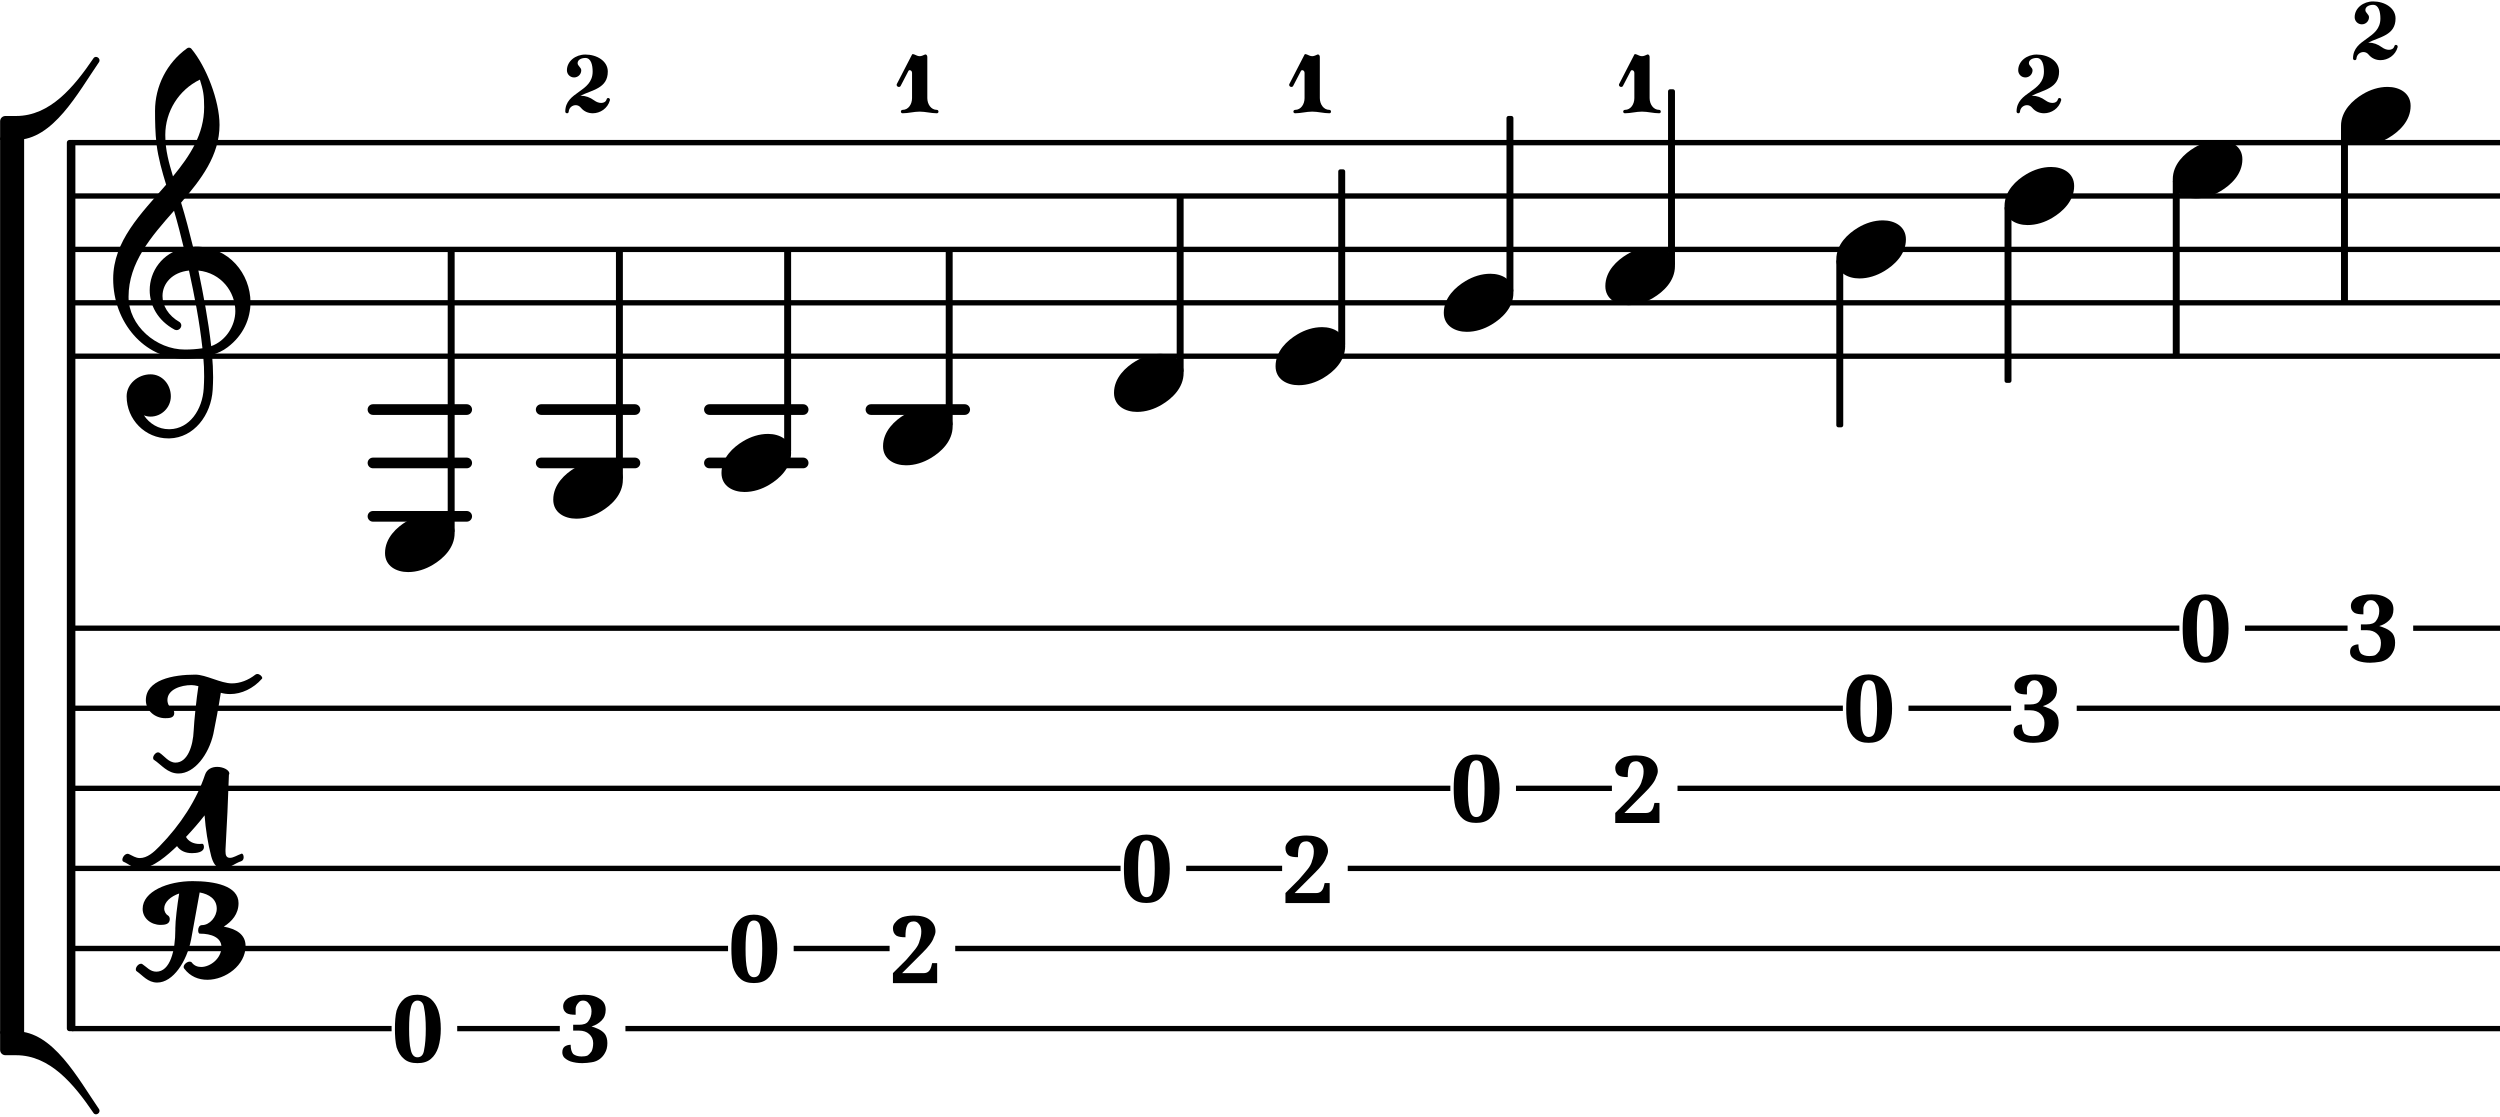
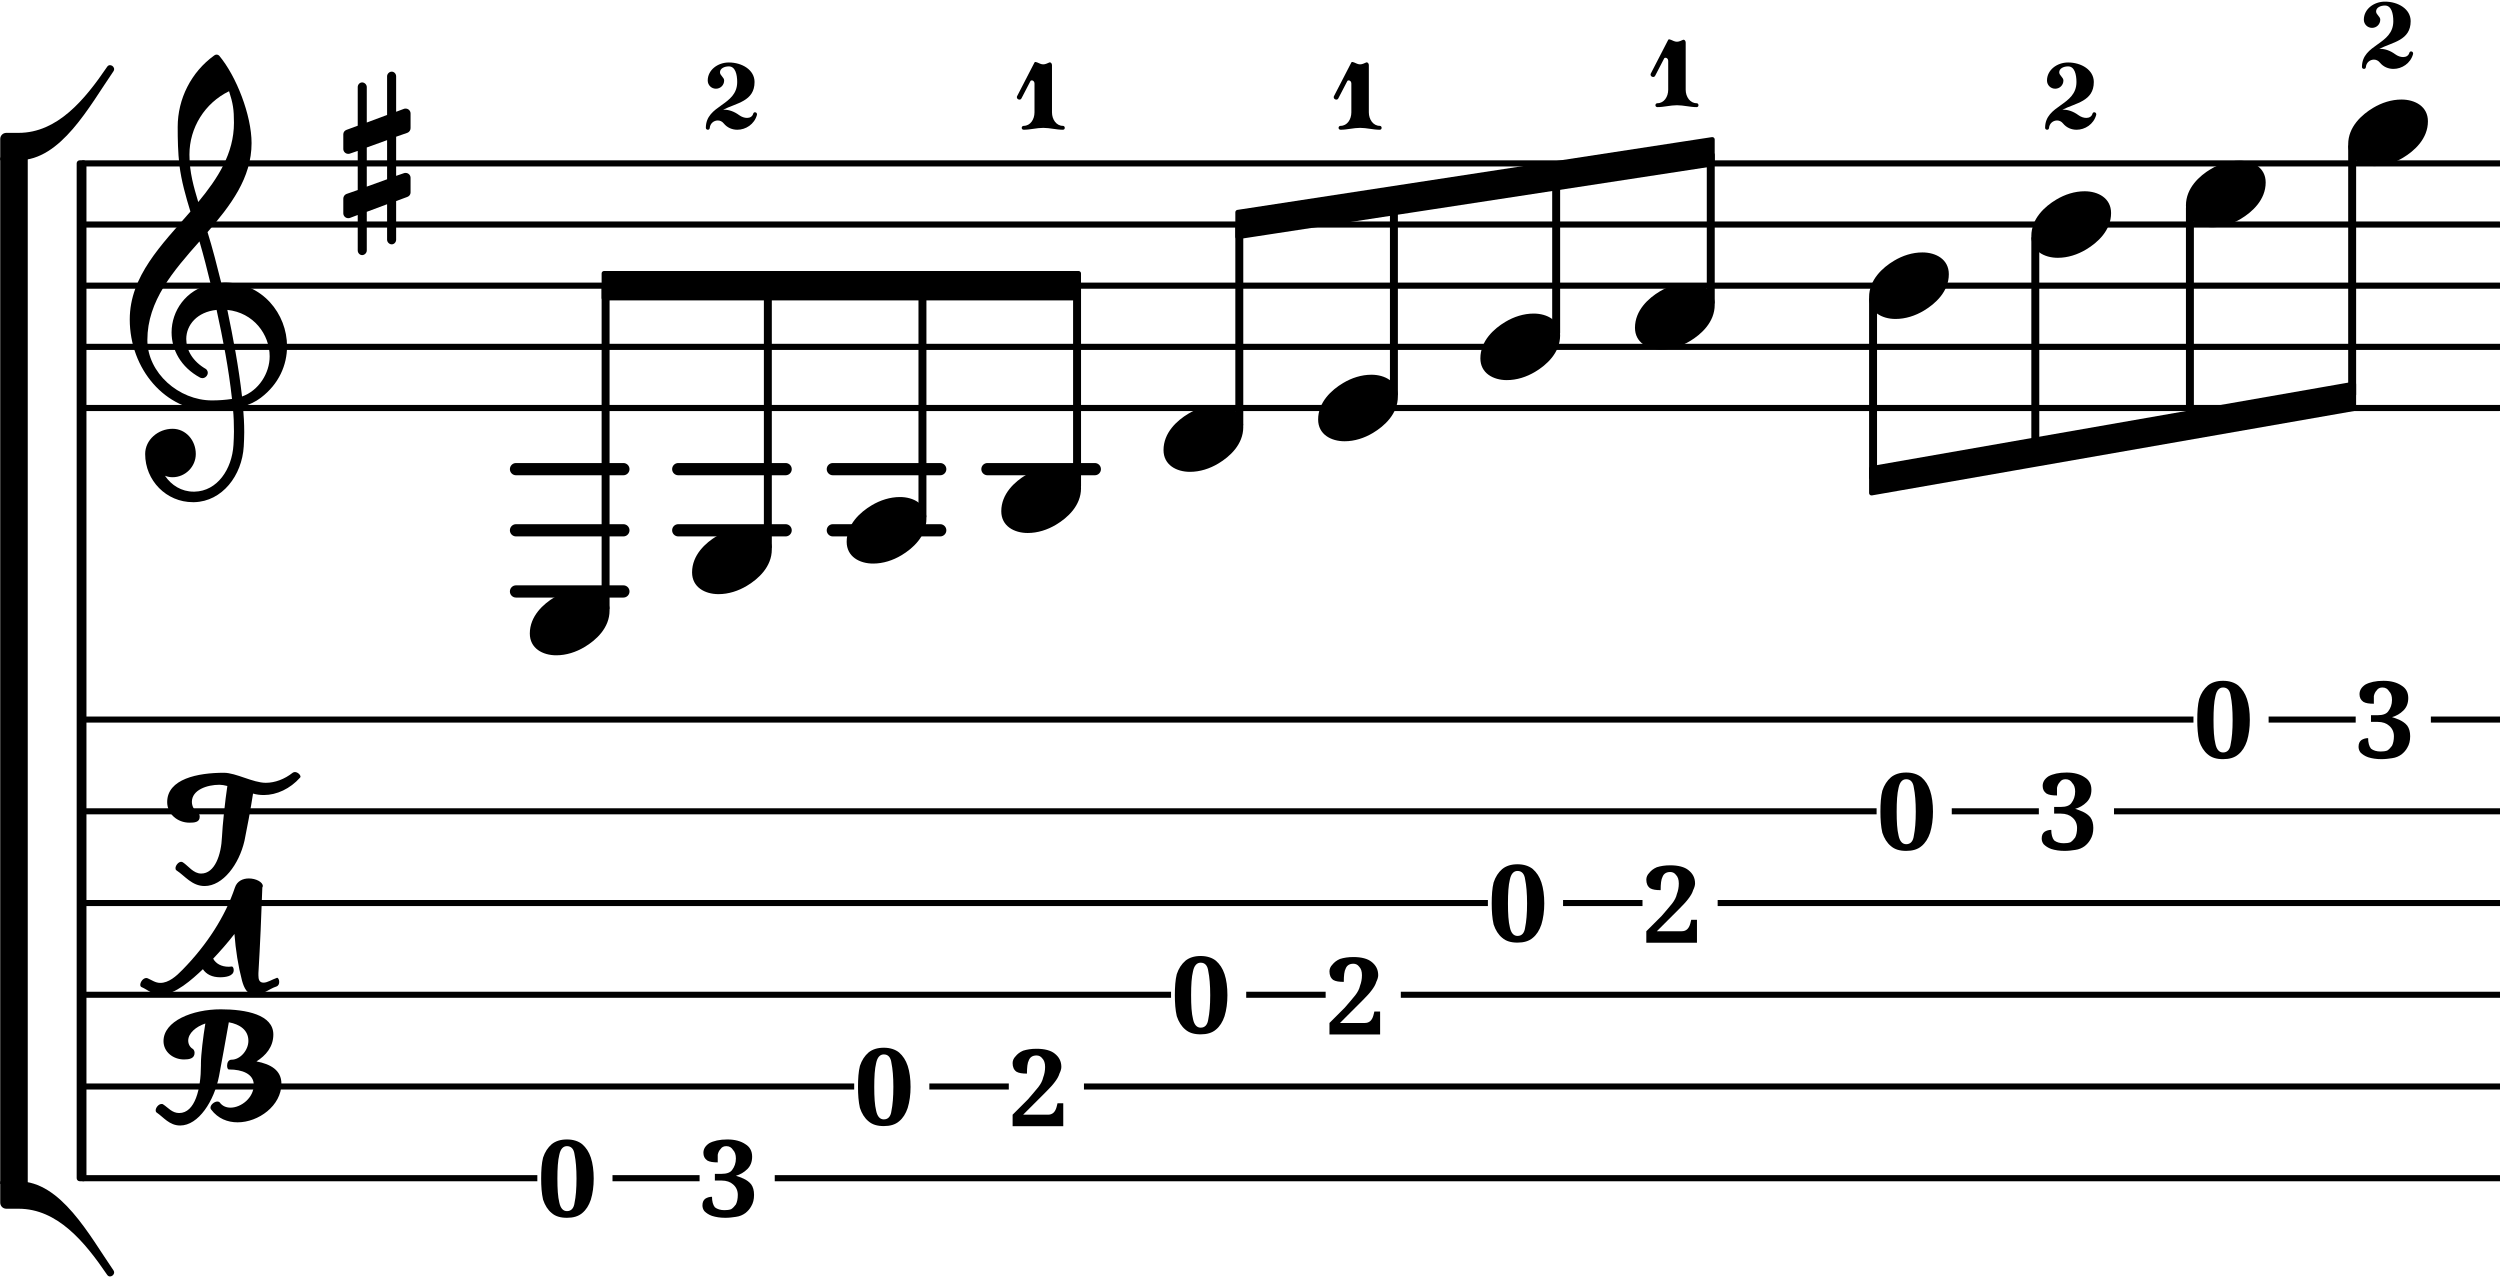
- <svg xmlns="http://www.w3.org/2000/svg" xmlns:xlink="http://www.w3.org/1999/xlink" version="1.2" width="82.28mm" height="36.74mm" viewBox="7.226 -0 46.824 20.91">
+ <svg xmlns="http://www.w3.org/2000/svg" xmlns:xlink="http://www.w3.org/1999/xlink" version="1.2" width="71.83mm" height="36.74mm" viewBox="7.226 -0 40.873 20.91">
  <style type="text/css">

tspan { white-space: pre; }

</style>
  <g transform="translate(8.5358, 6.6717)">
-     <line stroke-linejoin="round" stroke-linecap="round" stroke-width="0.1" stroke="currentColor" x1="0.05" y1="0" x2="45.514" y2="0" />
+     <line stroke-linejoin="round" stroke-linecap="round" stroke-width="0.1" stroke="currentColor" x1="0.05" y1="0" x2="39.563" y2="0" />
  </g>
  <g transform="translate(8.5358, 5.6717)">
-     <line stroke-linejoin="round" stroke-linecap="round" stroke-width="0.1" stroke="currentColor" x1="0.05" y1="0" x2="45.514" y2="0" />
+     <line stroke-linejoin="round" stroke-linecap="round" stroke-width="0.1" stroke="currentColor" x1="0.05" y1="0" x2="39.563" y2="0" />
  </g>
  <g transform="translate(8.5358, 4.6717)">
-     <line stroke-linejoin="round" stroke-linecap="round" stroke-width="0.1" stroke="currentColor" x1="0.05" y1="0" x2="45.514" y2="0" />
+     <line stroke-linejoin="round" stroke-linecap="round" stroke-width="0.1" stroke="currentColor" x1="0.05" y1="0" x2="39.563" y2="0" />
  </g>
  <g transform="translate(8.5358, 3.6717)">
-     <line stroke-linejoin="round" stroke-linecap="round" stroke-width="0.1" stroke="currentColor" x1="0.05" y1="0" x2="45.514" y2="0" />
+     <line stroke-linejoin="round" stroke-linecap="round" stroke-width="0.1" stroke="currentColor" x1="0.05" y1="0" x2="39.563" y2="0" />
  </g>
  <g transform="translate(8.5358, 2.6717)">
-     <line stroke-linejoin="round" stroke-linecap="round" stroke-width="0.1" stroke="currentColor" x1="0.05" y1="0" x2="45.514" y2="0" />
+     <line stroke-linejoin="round" stroke-linecap="round" stroke-width="0.1" stroke="currentColor" x1="0.05" y1="0" x2="39.563" y2="0" />
+   </g>
+   <g transform="translate(8.5358, 19.2667)">
+     <line stroke-linejoin="round" stroke-linecap="round" stroke-width="0.1" stroke="currentColor" x1="0.05" y1="0" x2="39.563" y2="0" />
+   </g>
+   <g transform="translate(8.5358, 17.7667)">
+     <line stroke-linejoin="round" stroke-linecap="round" stroke-width="0.1" stroke="currentColor" x1="0.05" y1="0" x2="39.563" y2="0" />
+   </g>
+   <g transform="translate(8.5358, 16.2667)">
+     <line stroke-linejoin="round" stroke-linecap="round" stroke-width="0.1" stroke="currentColor" x1="0.05" y1="0" x2="39.563" y2="0" />
+   </g>
+   <g transform="translate(8.5358, 14.7667)">
+     <line stroke-linejoin="round" stroke-linecap="round" stroke-width="0.1" stroke="currentColor" x1="0.05" y1="0" x2="39.563" y2="0" />
+   </g>
+   <g transform="translate(8.5358, 13.2667)">
+     <line stroke-linejoin="round" stroke-linecap="round" stroke-width="0.1" stroke="currentColor" x1="0.05" y1="0" x2="39.563" y2="0" />
+   </g>
+   <g transform="translate(8.5358, 11.7667)">
+     <line stroke-linejoin="round" stroke-linecap="round" stroke-width="0.1" stroke="currentColor" x1="0.05" y1="0" x2="39.563" y2="0" />
  </g>
  <g transform="translate(0, 7.6717)">
-     <rect x="23.438" y="-0.1" width="1.956" height="0.2" ry="0.1" fill="currentColor" />
+     <rect x="23.269" y="-0.1" width="1.956" height="0.2" ry="0.1" fill="currentColor" />
  </g>
  <g transform="translate(0, 7.6717)">
-     <rect x="20.412" y="-0.1" width="1.956" height="0.2" ry="0.1" fill="currentColor" />
+     <rect x="20.741" y="-0.1" width="1.956" height="0.2" ry="0.1" fill="currentColor" />
  </g>
  <g transform="translate(0, 8.6717)">
-     <rect x="20.412" y="-0.1" width="1.956" height="0.2" ry="0.1" fill="currentColor" />
+     <rect x="20.741" y="-0.1" width="1.956" height="0.2" ry="0.1" fill="currentColor" />
  </g>
  <g transform="translate(0, 7.6717)">
-     <rect x="17.261" y="-0.1" width="1.956" height="0.2" ry="0.1" fill="currentColor" />
+     <rect x="18.213" y="-0.1" width="1.956" height="0.2" ry="0.1" fill="currentColor" />
  </g>
  <g transform="translate(0, 8.6717)">
-     <rect x="17.261" y="-0.1" width="1.956" height="0.2" ry="0.1" fill="currentColor" />
+     <rect x="18.213" y="-0.1" width="1.956" height="0.2" ry="0.1" fill="currentColor" />
  </g>
  <g transform="translate(0, 7.6717)">
-     <rect x="14.11" y="-0.1" width="1.956" height="0.2" ry="0.1" fill="currentColor" />
+     <rect x="15.56" y="-0.1" width="1.956" height="0.2" ry="0.1" fill="currentColor" />
  </g>
  <g transform="translate(0, 8.6717)">
-     <rect x="14.11" y="-0.1" width="1.956" height="0.2" ry="0.1" fill="currentColor" />
+     <rect x="15.56" y="-0.1" width="1.956" height="0.2" ry="0.1" fill="currentColor" />
  </g>
  <g transform="translate(0, 9.6717)">
-     <rect x="14.11" y="-0.1" width="1.956" height="0.2" ry="0.1" fill="currentColor" />
-   </g>
-   <g transform="translate(8.5358, 19.2667)">
-     <line stroke-linejoin="round" stroke-linecap="round" stroke-width="0.1" stroke="currentColor" x1="0.05" y1="0" x2="45.514" y2="0" />
-   </g>
-   <g transform="translate(8.5358, 17.7667)">
-     <line stroke-linejoin="round" stroke-linecap="round" stroke-width="0.1" stroke="currentColor" x1="0.05" y1="0" x2="45.514" y2="0" />
-   </g>
-   <g transform="translate(8.5358, 16.2667)">
-     <line stroke-linejoin="round" stroke-linecap="round" stroke-width="0.1" stroke="currentColor" x1="0.05" y1="0" x2="45.514" y2="0" />
-   </g>
-   <g transform="translate(8.5358, 14.7667)">
-     <line stroke-linejoin="round" stroke-linecap="round" stroke-width="0.1" stroke="currentColor" x1="0.05" y1="0" x2="45.514" y2="0" />
-   </g>
-   <g transform="translate(8.5358, 13.2667)">
-     <line stroke-linejoin="round" stroke-linecap="round" stroke-width="0.1" stroke="currentColor" x1="0.05" y1="0" x2="45.514" y2="0" />
-   </g>
-   <g transform="translate(8.5358, 11.7667)">
-     <line stroke-linejoin="round" stroke-linecap="round" stroke-width="0.1" stroke="currentColor" x1="0.05" y1="0" x2="45.514" y2="0" />
-   </g>
-   <a style="color:inherit;" xlink:href="textedit:///home/mike/code/lilypond-scripts/guitar/e-minor-pentatonic.ly:10:12:13">
-     <g transform="translate(41.6203, 4.6717)">
+     <rect x="15.56" y="-0.1" width="1.956" height="0.2" ry="0.1" fill="currentColor" />
+   </g>
+   <a style="color:inherit;" xlink:href="textedit:///home/mike/code/lilypond-scripts/guitar/e-minor-pentatonic.ly:8:12:13">
+     <g transform="translate(37.786, 4.6717)">
      <path transform="scale(0.004, -0.004)" d="M218 136c55 0 108 -28 108 -89c0 -71 -55 -121 -102 -149c-35 -21 -75 -34 -116 -34c-55 0 -108 28 -108 89c0 71 55 121 102 149c35 21 75 34 116 34z" fill="currentColor" />
    </g>
  </a>
  <a style="color:inherit;" xlink:href="textedit:///home/mike/code/lilypond-scripts/guitar/e-minor-pentatonic.ly:16:8:9">
    <g color="rgb(100%, 100%, 100%)">
-       <g transform="translate(41.6203, 13.2667)">
-         <rect x="0.123" y="-0.666" width="1.229" height="1.332" ry="0" fill="currentColor" />
-       </g>
-     </g>
-     <g transform="translate(41.7432, 13.8984)">
-       <text font-family="serif" font-weight="bold" font-size="1.746" text-anchor="start" fill="currentColor">
-         <tspan>0</tspan>
-       </text>
-     </g>
-   </a>
-   <g transform="translate(41.6853, 4.6717)">
-     <rect x="-0.065" y="0.186" width="0.13" height="3.147" ry="0.04" fill="currentColor" />
-   </g>
-   <a style="color:inherit;" xlink:href="textedit:///home/mike/code/lilypond-scripts/guitar/e-minor-pentatonic.ly:10:6:7">
-     <g transform="translate(34.268, 5.6717)">
+       <g transform="translate(37.786, 13.2667)">
+         <rect x="0.123" y="-0.666" width="1.229" height="1.332" ry="0" fill="currentColor" />
+       </g>
+     </g>
+     <g transform="translate(37.9089, 13.8984)">
+       <text font-family="serif" font-weight="bold" font-size="1.746" text-anchor="start" fill="currentColor">
+         <tspan>0</tspan>
+       </text>
+     </g>
+   </a>
+   <g transform="translate(37.851, 4.6717)">
+     <rect x="-0.065" y="0.186" width="0.13" height="2.993" ry="0.04" fill="currentColor" />
+   </g>
+   <g transform="translate(17.06, 4.6717)">
+     <polygon stroke-linejoin="round" stroke-linecap="round" stroke-width="0.08" fill="currentColor" stroke="currentColor" points="7.799 -0.2 7.799 0.2 0.04 0.2 0.04 -0.2" />
+   </g>
+   <a style="color:inherit;" xlink:href="textedit:///home/mike/code/lilypond-scripts/guitar/e-minor-pentatonic.ly:8:6:7">
+     <g transform="translate(31.4297, 5.6717)">
      <path transform="scale(0.004, -0.004)" d="M218 136c55 0 108 -28 108 -89c0 -71 -55 -121 -102 -149c-35 -21 -75 -34 -116 -34c-55 0 -108 28 -108 89c0 71 55 121 102 149c35 21 75 34 116 34z" fill="currentColor" />
    </g>
  </a>
  <a style="color:inherit;" xlink:href="textedit:///home/mike/code/lilypond-scripts/guitar/e-minor-pentatonic.ly:16:4:5">
    <g color="rgb(100%, 100%, 100%)">
-       <g transform="translate(34.268, 14.7667)">
-         <rect x="0.123" y="-0.666" width="1.229" height="1.332" ry="0" fill="currentColor" />
-       </g>
-     </g>
-     <g transform="translate(34.3909, 15.3984)">
-       <text font-family="serif" font-weight="bold" font-size="1.746" text-anchor="start" fill="currentColor">
-         <tspan>0</tspan>
-       </text>
-     </g>
-   </a>
-   <g transform="translate(35.5072, 4.6717)">
-     <rect x="-0.065" y="-2.5" width="0.13" height="3.314" ry="0.04" fill="currentColor" />
-   </g>
-   <a style="color:inherit;" xlink:href="textedit:///home/mike/code/lilypond-scripts/guitar/e-minor-pentatonic.ly:10:8:9">
-     <g transform="translate(37.2941, 5.1717)">
-       <path transform="scale(0.004, -0.004)" d="M218 136c55 0 108 -28 108 -89c0 -71 -55 -121 -102 -149c-35 -21 -75 -34 -116 -34c-55 0 -108 28 -108 89c0 71 55 121 102 149c35 21 75 34 116 34z" fill="currentColor" />
-     </g>
-   </a>
-   <a style="color:inherit;" xlink:href="textedit:///home/mike/code/lilypond-scripts/guitar/e-minor-pentatonic.ly:10:9:10">
-     <g transform="translate(37.5536, 2.1217)">
+       <g transform="translate(31.4297, 14.7667)">
+         <rect x="0.123" y="-0.666" width="1.229" height="1.332" ry="0" fill="currentColor" />
+       </g>
+     </g>
+     <g transform="translate(31.5526, 15.3984)">
+       <text font-family="serif" font-weight="bold" font-size="1.746" text-anchor="start" fill="currentColor">
+         <tspan>0</tspan>
+       </text>
+     </g>
+   </a>
+   <g transform="translate(32.6689, 4.6717)">
+     <rect x="-0.065" y="-1.796" width="0.13" height="2.61" ry="0.04" fill="currentColor" />
+   </g>
+   <a style="color:inherit;" xlink:href="textedit:///home/mike/code/lilypond-scripts/guitar/e-minor-pentatonic.ly:8:8:9">
+     <g transform="translate(33.9578, 5.1717)">
+       <path transform="scale(0.004, -0.004)" d="M218 136c55 0 108 -28 108 -89c0 -71 -55 -121 -102 -149c-35 -21 -75 -34 -116 -34c-55 0 -108 28 -108 89c0 71 55 121 102 149c35 21 75 34 116 34z" fill="currentColor" />
+     </g>
+   </a>
+   <a style="color:inherit;" xlink:href="textedit:///home/mike/code/lilypond-scripts/guitar/e-minor-pentatonic.ly:8:9:10">
+     <g transform="translate(34.2173, 1.7516)">
      <path transform="scale(0.0022, -0.0022)" d="M129 129h130c0 -52 32 -100 81 -100c10 0 14 -8 14 -15s-4 -14 -14 -14c-49 0 -97 14 -146 14s-96 -14 -145 -14c-10 0 -15 7 -15 14s5 15 15 15c49 0 80 48 80 100zM0 250l129 250c3 7 13 3 21 0c14 -6 28 -14 44 -14s31 8 45 14c2 1 2 1 4 1c8 0 16 -9 16 -21v-351 h-130v215c0 15 -11 23 -20 23c-5 0 -9 -2 -11 -7l-66 -127c-4 -7 -9 -9 -15 -9c-9 0 -19 7 -19 17c0 3 0 6 2 9z" fill="currentColor" />
    </g>
  </a>
  <a style="color:inherit;" xlink:href="textedit:///home/mike/code/lilypond-scripts/guitar/e-minor-pentatonic.ly:16:6:7">
    <g color="rgb(100%, 100%, 100%)">
-       <g transform="translate(37.2941, 14.7667)">
+       <g transform="translate(33.9578, 14.7667)">
        <rect x="0.123" y="-0.649" width="1.229" height="1.297" ry="0" fill="currentColor" />
      </g>
    </g>
-     <g transform="translate(37.4171, 15.4155)">
+     <g transform="translate(34.0808, 15.4155)">
      <text font-family="serif" font-weight="bold" font-size="1.746" text-anchor="start" fill="currentColor">
        <tspan>2</tspan>
      </text>
    </g>
  </a>
-   <g transform="translate(38.5334, 4.6717)">
-     <rect x="-0.065" y="-3" width="0.13" height="3.314" ry="0.04" fill="currentColor" />
-   </g>
-   <a style="color:inherit;" xlink:href="textedit:///home/mike/code/lilypond-scripts/guitar/e-minor-pentatonic.ly:11:4:5">
-     <g transform="translate(51.0739, 2.1717)">
-       <path transform="scale(0.004, -0.004)" d="M218 136c55 0 108 -28 108 -89c0 -71 -55 -121 -102 -149c-35 -21 -75 -34 -116 -34c-55 0 -108 28 -108 89c0 71 55 121 102 149c35 21 75 34 116 34z" fill="currentColor" />
-     </g>
-   </a>
-   <a style="color:inherit;" xlink:href="textedit:///home/mike/code/lilypond-scripts/guitar/e-minor-pentatonic.ly:11:5:6">
-     <g transform="translate(51.2992, 1.1267)">
+   <g transform="translate(35.197, 4.6717)">
+     <rect x="-0.065" y="-2.18" width="0.13" height="2.494" ry="0.04" fill="currentColor" />
+   </g>
+   <g transform="translate(45.6854, 4.6717)">
+     <rect x="-0.065" y="-2.314" width="0.13" height="4.135" ry="0.04" fill="currentColor" />
+   </g>
+   <a style="color:inherit;" xlink:href="textedit:///home/mike/code/lilypond-scripts/guitar/e-minor-pentatonic.ly:9:4:5">
+     <g transform="translate(45.6204, 2.1717)">
+       <path transform="scale(0.004, -0.004)" d="M218 136c55 0 108 -28 108 -89c0 -71 -55 -121 -102 -149c-35 -21 -75 -34 -116 -34c-55 0 -108 28 -108 89c0 71 55 121 102 149c35 21 75 34 116 34z" fill="currentColor" />
+     </g>
+   </a>
+   <a style="color:inherit;" xlink:href="textedit:///home/mike/code/lilypond-scripts/guitar/e-minor-pentatonic.ly:9:5:6">
+     <g transform="translate(45.8457, 1.1267)">
      <path transform="scale(0.0022, -0.0022)" d="M129 149h7c36 0 74 -13 111 -40c19 -14 40 -21 59 -21c22 0 40 10 46 31c2 7 7 11 13 11c7 0 15 -5 15 -14v-5c-19 -71 -84 -111 -146 -111c-38 0 -75 15 -101 47c-12 15 -28 22 -44 22c-29 0 -57 -21 -60 -56c-1 -9 -7 -13 -14 -13s-15 5 -15 14c0 173 233 163 233 341 c0 56 -14 116 -62 116c-33 0 -66 -15 -66 -44c0 -24 31 -37 31 -61c0 -34 -27 -61 -61 -61s-61 27 -61 61c0 78 74 134 157 134c98 0 191 -55 191 -145c0 -144 -135 -156 -233 -206z" fill="currentColor" />
    </g>
  </a>
  <a style="color:inherit;" xlink:href="textedit:///home/mike/code/lilypond-scripts/guitar/e-minor-pentatonic.ly:17:4:5">
    <g color="rgb(100%, 100%, 100%)">
-       <g transform="translate(51.0739, 11.7667)">
-         <rect x="0.123" y="-0.666" width="1.229" height="1.332" ry="0" fill="currentColor" />
-       </g>
-     </g>
-     <g transform="translate(51.1968, 12.3984)">
+       <g transform="translate(45.6204, 11.7667)">
+         <rect x="0.123" y="-0.666" width="1.229" height="1.332" ry="0" fill="currentColor" />
+       </g>
+     </g>
+     <g transform="translate(45.7433, 12.3984)">
      <text font-family="serif" font-weight="bold" font-size="1.746" text-anchor="start" fill="currentColor">
        <tspan>3</tspan>
      </text>
    </g>
  </a>
-   <g transform="translate(51.1389, 4.6717)">
-     <rect x="-0.065" y="-2.314" width="0.13" height="3.314" ry="0.04" fill="currentColor" />
-   </g>
-   <a style="color:inherit;" xlink:href="textedit:///home/mike/code/lilypond-scripts/guitar/e-minor-pentatonic.ly:10:14:15">
-     <g transform="translate(44.7715, 3.6717)">
-       <path transform="scale(0.004, -0.004)" d="M218 136c55 0 108 -28 108 -89c0 -71 -55 -121 -102 -149c-35 -21 -75 -34 -116 -34c-55 0 -108 28 -108 89c0 71 55 121 102 149c35 21 75 34 116 34z" fill="currentColor" />
-     </g>
-   </a>
-   <a style="color:inherit;" xlink:href="textedit:///home/mike/code/lilypond-scripts/guitar/e-minor-pentatonic.ly:10:15:16">
-     <g transform="translate(44.9968, 2.1217)">
+   <g transform="translate(37.786, 7.8617)">
+     <polygon stroke-linejoin="round" stroke-linecap="round" stroke-width="0.08" fill="currentColor" stroke="currentColor" points="7.924 -1.58 7.924 -1.18 0.04 0.2 0.04 -0.2" />
+   </g>
+   <g transform="translate(27.4226, 3.6717)">
+     <polygon stroke-linejoin="round" stroke-linecap="round" stroke-width="0.08" fill="currentColor" stroke="currentColor" points="7.799 -1.39 7.799 -0.99 0.04 0.2 0.04 -0.2" />
+   </g>
+   <a style="color:inherit;" xlink:href="textedit:///home/mike/code/lilypond-scripts/guitar/e-minor-pentatonic.ly:8:14:15">
+     <g transform="translate(40.4391, 3.6717)">
+       <path transform="scale(0.004, -0.004)" d="M218 136c55 0 108 -28 108 -89c0 -71 -55 -121 -102 -149c-35 -21 -75 -34 -116 -34c-55 0 -108 28 -108 89c0 71 55 121 102 149c35 21 75 34 116 34z" fill="currentColor" />
+     </g>
+   </a>
+   <a style="color:inherit;" xlink:href="textedit:///home/mike/code/lilypond-scripts/guitar/e-minor-pentatonic.ly:8:15:16">
+     <g transform="translate(40.6644, 2.1217)">
      <path transform="scale(0.0022, -0.0022)" d="M129 149h7c36 0 74 -13 111 -40c19 -14 40 -21 59 -21c22 0 40 10 46 31c2 7 7 11 13 11c7 0 15 -5 15 -14v-5c-19 -71 -84 -111 -146 -111c-38 0 -75 15 -101 47c-12 15 -28 22 -44 22c-29 0 -57 -21 -60 -56c-1 -9 -7 -13 -14 -13s-15 5 -15 14c0 173 233 163 233 341 c0 56 -14 116 -62 116c-33 0 -66 -15 -66 -44c0 -24 31 -37 31 -61c0 -34 -27 -61 -61 -61s-61 27 -61 61c0 78 74 134 157 134c98 0 191 -55 191 -145c0 -144 -135 -156 -233 -206z" fill="currentColor" />
    </g>
  </a>
  <a style="color:inherit;" xlink:href="textedit:///home/mike/code/lilypond-scripts/guitar/e-minor-pentatonic.ly:16:10:11">
    <g color="rgb(100%, 100%, 100%)">
-       <g transform="translate(44.7715, 13.2667)">
-         <rect x="0.123" y="-0.666" width="1.229" height="1.332" ry="0" fill="currentColor" />
-       </g>
-     </g>
-     <g transform="translate(44.8944, 13.8984)">
+       <g transform="translate(40.4391, 13.2667)">
+         <rect x="0.123" y="-0.666" width="1.229" height="1.332" ry="0" fill="currentColor" />
+       </g>
+     </g>
+     <g transform="translate(40.562, 13.8984)">
      <text font-family="serif" font-weight="bold" font-size="1.746" text-anchor="start" fill="currentColor">
        <tspan>3</tspan>
      </text>
    </g>
  </a>
-   <g transform="translate(44.8365, 4.6717)">
-     <rect x="-0.065" y="-0.814" width="0.13" height="3.314" ry="0.04" fill="currentColor" />
-   </g>
-   <a style="color:inherit;" xlink:href="textedit:///home/mike/code/lilypond-scripts/guitar/e-minor-pentatonic.ly:11:2:3">
-     <g transform="translate(47.9227, 3.1717)">
+   <g transform="translate(40.5041, 4.6717)">
+     <rect x="-0.065" y="-0.814" width="0.13" height="3.533" ry="0.04" fill="currentColor" />
+   </g>
+   <a style="color:inherit;" xlink:href="textedit:///home/mike/code/lilypond-scripts/guitar/e-minor-pentatonic.ly:9:2:3">
+     <g transform="translate(42.9673, 3.1717)">
      <path transform="scale(0.004, -0.004)" d="M218 136c55 0 108 -28 108 -89c0 -71 -55 -121 -102 -149c-35 -21 -75 -34 -116 -34c-55 0 -108 28 -108 89c0 71 55 121 102 149c35 21 75 34 116 34z" fill="currentColor" />
    </g>
  </a>
  <a style="color:inherit;" xlink:href="textedit:///home/mike/code/lilypond-scripts/guitar/e-minor-pentatonic.ly:17:2:3">
    <g color="rgb(100%, 100%, 100%)">
-       <g transform="translate(47.9227, 11.7667)">
-         <rect x="0.123" y="-0.666" width="1.229" height="1.332" ry="0" fill="currentColor" />
-       </g>
-     </g>
-     <g transform="translate(48.0456, 12.3984)">
-       <text font-family="serif" font-weight="bold" font-size="1.746" text-anchor="start" fill="currentColor">
-         <tspan>0</tspan>
-       </text>
-     </g>
-   </a>
-   <g transform="translate(47.9877, 4.6717)">
-     <rect x="-0.065" y="-1.314" width="0.13" height="3.314" ry="0.04" fill="currentColor" />
-   </g>
-   <a style="color:inherit;" xlink:href="textedit:///home/mike/code/lilypond-scripts/guitar/e-minor-pentatonic.ly:9:4:5">
-     <g transform="translate(17.587, 9.1717)">
-       <path transform="scale(0.004, -0.004)" d="M218 136c55 0 108 -28 108 -89c0 -71 -55 -121 -102 -149c-35 -21 -75 -34 -116 -34c-55 0 -108 28 -108 89c0 71 55 121 102 149c35 21 75 34 116 34z" fill="currentColor" />
-     </g>
-   </a>
-   <a style="color:inherit;" xlink:href="textedit:///home/mike/code/lilypond-scripts/guitar/e-minor-pentatonic.ly:9:5:6">
-     <g transform="translate(17.8123, 2.1217)">
+       <g transform="translate(42.9673, 11.7667)">
+         <rect x="0.123" y="-0.666" width="1.229" height="1.332" ry="0" fill="currentColor" />
+       </g>
+     </g>
+     <g transform="translate(43.0902, 12.3984)">
+       <text font-family="serif" font-weight="bold" font-size="1.746" text-anchor="start" fill="currentColor">
+         <tspan>0</tspan>
+       </text>
+     </g>
+   </a>
+   <g transform="translate(43.0323, 4.6717)">
+     <rect x="-0.065" y="-1.314" width="0.13" height="3.595" ry="0.04" fill="currentColor" />
+   </g>
+   <a style="color:inherit;" xlink:href="textedit:///home/mike/code/lilypond-scripts/guitar/e-minor-pentatonic.ly:7:5:6">
+     <g transform="translate(18.539, 9.1717)">
+       <path transform="scale(0.004, -0.004)" d="M218 136c55 0 108 -28 108 -89c0 -71 -55 -121 -102 -149c-35 -21 -75 -34 -116 -34c-55 0 -108 28 -108 89c0 71 55 121 102 149c35 21 75 34 116 34z" fill="currentColor" />
+     </g>
+   </a>
+   <a style="color:inherit;" xlink:href="textedit:///home/mike/code/lilypond-scripts/guitar/e-minor-pentatonic.ly:7:6:7">
+     <g transform="translate(18.7643, 2.1217)">
      <path transform="scale(0.0022, -0.0022)" d="M129 149h7c36 0 74 -13 111 -40c19 -14 40 -21 59 -21c22 0 40 10 46 31c2 7 7 11 13 11c7 0 15 -5 15 -14v-5c-19 -71 -84 -111 -146 -111c-38 0 -75 15 -101 47c-12 15 -28 22 -44 22c-29 0 -57 -21 -60 -56c-1 -9 -7 -13 -14 -13s-15 5 -15 14c0 173 233 163 233 341 c0 56 -14 116 -62 116c-33 0 -66 -15 -66 -44c0 -24 31 -37 31 -61c0 -34 -27 -61 -61 -61s-61 27 -61 61c0 78 74 134 157 134c98 0 191 -55 191 -145c0 -144 -135 -156 -233 -206z" fill="currentColor" />
    </g>
  </a>
  <a style="color:inherit;" xlink:href="textedit:///home/mike/code/lilypond-scripts/guitar/e-minor-pentatonic.ly:15:5:6">
    <g color="rgb(100%, 100%, 100%)">
-       <g transform="translate(17.587, 19.2667)">
-         <rect x="0.123" y="-0.666" width="1.229" height="1.332" ry="0" fill="currentColor" />
-       </g>
-     </g>
-     <g transform="translate(17.7099, 19.8984)">
+       <g transform="translate(18.539, 19.2667)">
+         <rect x="0.123" y="-0.666" width="1.229" height="1.332" ry="0" fill="currentColor" />
+       </g>
+     </g>
+     <g transform="translate(18.6619, 19.8984)">
      <text font-family="serif" font-weight="bold" font-size="1.746" text-anchor="start" fill="currentColor">
        <tspan>3</tspan>
      </text>
    </g>
  </a>
-   <g transform="translate(18.8262, 4.6717)">
+   <g transform="translate(19.7782, 4.6717)">
    <rect x="-0.065" y="-0" width="0.13" height="4.314" ry="0.04" fill="currentColor" />
  </g>
-   <a style="color:inherit;" xlink:href="textedit:///home/mike/code/lilypond-scripts/guitar/e-minor-pentatonic.ly:9:8:9">
-     <g transform="translate(20.7382, 8.6717)">
+   <a style="color:inherit;" xlink:href="textedit:///home/mike/code/lilypond-scripts/guitar/e-minor-pentatonic.ly:7:9:10">
+     <g transform="translate(21.0671, 8.6717)">
      <path transform="scale(0.004, -0.004)" d="M218 136c55 0 108 -28 108 -89c0 -71 -55 -121 -102 -149c-35 -21 -75 -34 -116 -34c-55 0 -108 28 -108 89c0 71 55 121 102 149c35 21 75 34 116 34z" fill="currentColor" />
    </g>
  </a>
  <a style="color:inherit;" xlink:href="textedit:///home/mike/code/lilypond-scripts/guitar/e-minor-pentatonic.ly:15:7:8">
    <g color="rgb(100%, 100%, 100%)">
-       <g transform="translate(20.7382, 17.7667)">
-         <rect x="0.123" y="-0.666" width="1.229" height="1.332" ry="0" fill="currentColor" />
-       </g>
-     </g>
-     <g transform="translate(20.8611, 18.3984)">
-       <text font-family="serif" font-weight="bold" font-size="1.746" text-anchor="start" fill="currentColor">
-         <tspan>0</tspan>
-       </text>
-     </g>
-   </a>
-   <g transform="translate(21.9774, 4.6717)">
-     <rect x="-0.065" y="-0" width="0.13" height="3.814" ry="0.04" fill="currentColor" />
-   </g>
+       <g transform="translate(21.0671, 17.7667)">
+         <rect x="0.123" y="-0.666" width="1.229" height="1.332" ry="0" fill="currentColor" />
+       </g>
+     </g>
+     <g transform="translate(21.19, 18.3984)">
+       <text font-family="serif" font-weight="bold" font-size="1.746" text-anchor="start" fill="currentColor">
+         <tspan>0</tspan>
+       </text>
+     </g>
+   </a>
+   <g transform="translate(22.3063, 4.6717)">
+     <rect x="-0.065" y="0" width="0.13" height="3.814" ry="0.04" fill="currentColor" />
+   </g>
+   <a style="color:inherit;" xlink:href="textedit:///home/mike/code/lilypond-scripts/guitar/e-minor-pentatonic.ly:15:2:3">
+     <g color="rgb(100%, 100%, 100%)">
+       <g transform="translate(15.8858, 19.2667)">
+         <rect x="0.123" y="-0.666" width="1.229" height="1.332" ry="0" fill="currentColor" />
+       </g>
+     </g>
+     <g transform="translate(16.0087, 19.8984)">
+       <text font-family="serif" font-weight="bold" font-size="1.746" text-anchor="start" fill="currentColor">
+         <tspan>0</tspan>
+       </text>
+     </g>
+   </a>
+   <g transform="translate(7.2258, 2.3967)">
+     <path transform="scale(0.004, -0.004)" d="M0 -56v87c0 14 11 25 25 25h50c159 0 271 136 362 270c11 17 37 -1 26 -18c-99 -144 -215 -364 -388 -364h-75z" fill="currentColor" />
+   </g>
+   <g transform="translate(7.2258, 19.5417)">
+     <path transform="scale(0.004, -0.004)" d="M0 56h75c173 0 289 -220 388 -364c11 -17 -15 -35 -26 -18c-91 134 -203 270 -362 270h-50c-14 0 -25 11 -25 25v87z" fill="currentColor" />
+   </g>
+   <g transform="translate(7.2258, 10.9692)">
+     <rect x="0" y="-8.393" width="0.45" height="16.785" ry="0" fill="currentColor" />
+   </g>
+   <g transform="translate(8.4758, 10.9692)">
+     <rect x="0" y="-8.348" width="0.16" height="16.695" ry="0.05" fill="currentColor" />
+   </g>
+   <a style="color:inherit;" xlink:href="textedit:///home/mike/code/lilypond-scripts/guitar/e-minor-pentatonic.ly:7:2:3">
+     <g transform="translate(15.8858, 10.1717)">
+       <path transform="scale(0.004, -0.004)" d="M218 136c55 0 108 -28 108 -89c0 -71 -55 -121 -102 -149c-35 -21 -75 -34 -116 -34c-55 0 -108 28 -108 89c0 71 55 121 102 149c35 21 75 34 116 34z" fill="currentColor" />
+     </g>
+   </a>
+   <g transform="translate(9.3358, 5.6717)">
+     <path transform="scale(0.004, -0.004)" d="M266 -635h-6c-108 0 -195 88 -195 197c0 58 53 103 112 103c54 0 95 -47 95 -103c0 -52 -43 -95 -95 -95c-11 0 -21 2 -31 6c26 -39 68 -65 117 -65h4zM461 -203c68 24 113 95 113 164c0 90 -66 179 -173 190c24 -116 46 -231 60 -354zM74 28c0 -135 129 -247 264 -247 c28 0 55 2 82 6c-14 127 -37 245 -63 364c-79 -8 -124 -61 -124 -119c0 -44 25 -91 81 -123c5 -5 7 -10 7 -15c0 -11 -10 -22 -22 -22c-3 0 -6 1 -9 2c-80 43 -117 115 -117 185c0 88 58 174 160 197c-14 58 -29 117 -46 175c-107 -121 -213 -243 -213 -403zM335 -262 c-188 0 -333 172 -333 374c0 177 131 306 248 441c-19 62 -37 125 -45 190c-6 52 -7 104 -7 156c0 115 55 224 149 292c6 5 14 5 20 0c71 -84 133 -245 133 -358c0 -143 -86 -255 -180 -364c21 -68 39 -138 56 -207c4 0 9 1 13 1c155 0 256 -128 256 -261 c0 -76 -33 -154 -107 -210c-22 -17 -47 -28 -73 -36c3 -35 5 -70 5 -105c0 -19 -1 -39 -2 -58c-7 -119 -88 -225 -202 -228l1 43c93 2 153 92 159 191c1 18 2 37 2 55c0 31 -1 61 -4 92c-29 -5 -58 -8 -89 -8zM428 916c0 55 -4 79 -20 129c-99 -48 -162 -149 -162 -259 c0 -74 18 -133 36 -194c80 97 146 198 146 324z" fill="currentColor" />
+   </g>
+   <a style="color:inherit;" xlink:href="textedit:///home/mike/code/lilypond-scripts/guitar/e-minor-pentatonic.ly:6:2:3">
+     <g transform="translate(12.8358, 2.6717)">
+       <path transform="scale(0.004, -0.004)" d="M216 -312c0 -10 -8 -19 -18 -19s-19 9 -19 19v145l-83 -31v-158c0 -10 -9 -19 -19 -19s-18 9 -18 19v145l-32 -12c-2 -1 -5 -1 -7 -1c-11 0 -20 9 -20 20v60c0 8 5 16 13 19l46 16v160l-32 -11c-2 -1 -5 -1 -7 -1c-11 0 -20 9 -20 20v60c0 8 5 15 13 18l46 17v158 c0 10 8 19 18 19s19 -9 19 -19v-145l83 31v158c0 10 9 19 19 19s18 -9 18 -19v-145l32 12c2 1 5 1 7 1c11 0 20 -9 20 -20v-60c0 -8 -5 -16 -13 -19l-46 -16v-160l32 11c2 1 5 1 7 1c11 0 20 -9 20 -20v-60c0 -8 -5 -15 -13 -18l-46 -17v-158zM96 65v-160l83 30v160z" fill="currentColor" />
+     </g>
+   </a>
  <g transform="translate(9.3358, 15.5167)">
    <path transform="scale(0.004, -0.004)" d="M267 -425c0 -24 -23 -27 -43 -27c-45 0 -84 31 -84 75c0 82 118 130 234 130c104 0 215 -22 215 -103c0 -51 -31 -86 -69 -110c58 -11 102 -36 102 -91c0 -90 -94 -158 -179 -158c-41 0 -80 15 -108 52c-2 2 -3 5 -3 8c0 12 16 25 28 25c4 0 8 -1 10 -4 c11 -15 27 -21 44 -21c43 0 95 40 95 93c0 46 -49 63 -100 63h-1c-6 0 -8 8 -8 16c0 11 5 24 18 24c36 0 69 39 69 77c0 45 -36 68 -80 76c-11 -62 -31 -173 -40 -220c-20 -102 -84 -202 -159 -202c-44 0 -68 34 -96 53c-3 2 -4 5 -4 9c0 11 12 26 24 26c3 0 5 0 7 -2 c20 -13 36 -35 65 -35c65 0 89 99 89 195v8c0 35 9 109 18 163c-39 -13 -70 -40 -70 -70c0 -15 8 -28 19 -34c4 -3 7 -9 7 -16zM301 -83c-43 -41 -114 -105 -173 -105c-33 0 -52 21 -78 32c-3 1 -5 5 -5 9c0 11 11 28 25 28c2 0 5 -1 7 -2c16 -7 30 -18 50 -18 c34 0 65 27 91 54c100 102 175 219 214 336c9 27 33 37 57 37c29 0 57 -15 57 -31c0 -2 -1 -4 -2 -6c-4 -116 -9 -233 -16 -350v-9c0 -16 3 -30 21 -30c16 0 35 13 53 19l2 1c5 0 9 -8 9 -17c0 -8 -3 -16 -12 -19c-29 -9 -54 -34 -87 -34c-32 0 -45 29 -53 58 c-16 61 -26 125 -31 191c-27 -35 -56 -68 -87 -101c11 -20 33 -33 64 -33c4 0 8 1 12 1c5 0 8 -7 8 -15c0 -25 -34 -29 -56 -29c-32 0 -56 12 -70 33zM288 540c0 -23 -23 -24 -42 -24c-49 0 -91 36 -91 84c0 95 125 120 232 120c49 0 119 -41 171 -41c38 0 77 15 110 41 c3 2 6 3 9 3c11 0 23 -11 23 -19c0 -2 -1 -3 -2 -4c-40 -45 -95 -71 -148 -71c-15 0 -31 2 -44 6c-9 -59 -26 -151 -35 -193c-22 -96 -88 -185 -163 -185c-52 0 -81 42 -115 64c-3 2 -4 5 -4 9c0 11 12 26 23 26c2 0 5 -1 7 -2c23 -15 43 -46 75 -46c56 0 82 77 85 150 c2 45 13 150 22 208c-12 3 -23 5 -32 5c-51 0 -113 -21 -113 -70c0 -18 10 -36 24 -43c5 -3 8 -10 8 -18z" fill="currentColor" />
  </g>
-   <g transform="translate(7.2258, 2.3967)">
-     <path transform="scale(0.004, -0.004)" d="M0 -56v87c0 14 11 25 25 25h50c159 0 271 136 362 270c11 17 37 -1 26 -18c-99 -144 -215 -364 -388 -364h-75z" fill="currentColor" />
-   </g>
-   <g transform="translate(7.2258, 19.5417)">
-     <path transform="scale(0.004, -0.004)" d="M0 56h75c173 0 289 -220 388 -364c11 -17 -15 -35 -26 -18c-91 134 -203 270 -362 270h-50c-14 0 -25 11 -25 25v87z" fill="currentColor" />
-   </g>
-   <g transform="translate(7.2258, 10.9692)">
-     <rect x="0" y="-8.393" width="0.45" height="16.785" ry="0" fill="currentColor" />
-   </g>
-   <g transform="translate(8.4758, 10.9692)">
-     <rect x="0" y="-8.348" width="0.16" height="16.695" ry="0.05" fill="currentColor" />
-   </g>
-   <a style="color:inherit;" xlink:href="textedit:///home/mike/code/lilypond-scripts/guitar/e-minor-pentatonic.ly:9:2:3">
-     <g transform="translate(14.4358, 10.1717)">
-       <path transform="scale(0.004, -0.004)" d="M218 136c55 0 108 -28 108 -89c0 -71 -55 -121 -102 -149c-35 -21 -75 -34 -116 -34c-55 0 -108 28 -108 89c0 71 55 121 102 149c35 21 75 34 116 34z" fill="currentColor" />
-     </g>
-   </a>
-   <g transform="translate(9.3358, 5.6717)">
-     <path transform="scale(0.004, -0.004)" d="M266 -635h-6c-108 0 -195 88 -195 197c0 58 53 103 112 103c54 0 95 -47 95 -103c0 -52 -43 -95 -95 -95c-11 0 -21 2 -31 6c26 -39 68 -65 117 -65h4zM461 -203c68 24 113 95 113 164c0 90 -66 179 -173 190c24 -116 46 -231 60 -354zM74 28c0 -135 129 -247 264 -247 c28 0 55 2 82 6c-14 127 -37 245 -63 364c-79 -8 -124 -61 -124 -119c0 -44 25 -91 81 -123c5 -5 7 -10 7 -15c0 -11 -10 -22 -22 -22c-3 0 -6 1 -9 2c-80 43 -117 115 -117 185c0 88 58 174 160 197c-14 58 -29 117 -46 175c-107 -121 -213 -243 -213 -403zM335 -262 c-188 0 -333 172 -333 374c0 177 131 306 248 441c-19 62 -37 125 -45 190c-6 52 -7 104 -7 156c0 115 55 224 149 292c6 5 14 5 20 0c71 -84 133 -245 133 -358c0 -143 -86 -255 -180 -364c21 -68 39 -138 56 -207c4 0 9 1 13 1c155 0 256 -128 256 -261 c0 -76 -33 -154 -107 -210c-22 -17 -47 -28 -73 -36c3 -35 5 -70 5 -105c0 -19 -1 -39 -2 -58c-7 -119 -88 -225 -202 -228l1 43c93 2 153 92 159 191c1 18 2 37 2 55c0 31 -1 61 -4 92c-29 -5 -58 -8 -89 -8zM428 916c0 55 -4 79 -20 129c-99 -48 -162 -149 -162 -259 c0 -74 18 -133 36 -194c80 97 146 198 146 324z" fill="currentColor" />
-   </g>
-   <a style="color:inherit;" xlink:href="textedit:///home/mike/code/lilypond-scripts/guitar/e-minor-pentatonic.ly:15:2:3">
-     <g color="rgb(100%, 100%, 100%)">
-       <g transform="translate(14.4358, 19.2667)">
-         <rect x="0.123" y="-0.666" width="1.229" height="1.332" ry="0" fill="currentColor" />
-       </g>
-     </g>
-     <g transform="translate(14.5587, 19.8984)">
-       <text font-family="serif" font-weight="bold" font-size="1.746" text-anchor="start" fill="currentColor">
-         <tspan>0</tspan>
-       </text>
-     </g>
-   </a>
-   <g transform="translate(15.675, 4.6717)">
+   <g transform="translate(17.125, 4.6717)">
    <rect x="-0.065" y="-0" width="0.13" height="5.314" ry="0.04" fill="currentColor" />
  </g>
-   <g transform="translate(29.3298, 4.6717)">
-     <rect x="-0.065" y="-1" width="0.13" height="3.314" ry="0.04" fill="currentColor" />
-   </g>
-   <a style="color:inherit;" xlink:href="textedit:///home/mike/code/lilypond-scripts/guitar/e-minor-pentatonic.ly:10:2:3">
-     <g transform="translate(31.1168, 6.6717)">
-       <path transform="scale(0.004, -0.004)" d="M218 136c55 0 108 -28 108 -89c0 -71 -55 -121 -102 -149c-35 -21 -75 -34 -116 -34c-55 0 -108 28 -108 89c0 71 55 121 102 149c35 21 75 34 116 34z" fill="currentColor" />
-     </g>
-   </a>
-   <a style="color:inherit;" xlink:href="textedit:///home/mike/code/lilypond-scripts/guitar/e-minor-pentatonic.ly:9:10:11">
-     <g transform="translate(23.7644, 8.1717)">
-       <path transform="scale(0.004, -0.004)" d="M218 136c55 0 108 -28 108 -89c0 -71 -55 -121 -102 -149c-35 -21 -75 -34 -116 -34c-55 0 -108 28 -108 89c0 71 55 121 102 149c35 21 75 34 116 34z" fill="currentColor" />
-     </g>
-   </a>
-   <a style="color:inherit;" xlink:href="textedit:///home/mike/code/lilypond-scripts/guitar/e-minor-pentatonic.ly:9:11:12">
-     <g transform="translate(24.0238, 2.1217)">
+   <a style="color:inherit;" xlink:href="textedit:///home/mike/code/lilypond-scripts/guitar/e-minor-pentatonic.ly:7:15:16">
+     <g transform="translate(26.2484, 7.1717)">
+       <path transform="scale(0.004, -0.004)" d="M218 136c55 0 108 -28 108 -89c0 -71 -55 -121 -102 -149c-35 -21 -75 -34 -116 -34c-55 0 -108 28 -108 89c0 71 55 121 102 149c35 21 75 34 116 34z" fill="currentColor" />
+     </g>
+   </a>
+   <a style="color:inherit;" xlink:href="textedit:///home/mike/code/lilypond-scripts/guitar/e-minor-pentatonic.ly:15:11:12">
+     <g color="rgb(100%, 100%, 100%)">
+       <g transform="translate(26.2484, 16.2667)">
+         <rect x="0.123" y="-0.666" width="1.229" height="1.332" ry="0" fill="currentColor" />
+       </g>
+     </g>
+     <g transform="translate(26.3713, 16.8984)">
+       <text font-family="serif" font-weight="bold" font-size="1.746" text-anchor="start" fill="currentColor">
+         <tspan>0</tspan>
+       </text>
+     </g>
+   </a>
+   <g transform="translate(27.4876, 4.6717)">
+     <rect x="-0.065" y="-1.01" width="0.13" height="3.324" ry="0.04" fill="currentColor" />
+   </g>
+   <a style="color:inherit;" xlink:href="textedit:///home/mike/code/lilypond-scripts/guitar/e-minor-pentatonic.ly:8:2:3">
+     <g transform="translate(28.7766, 6.6717)">
+       <path transform="scale(0.004, -0.004)" d="M218 136c55 0 108 -28 108 -89c0 -71 -55 -121 -102 -149c-35 -21 -75 -34 -116 -34c-55 0 -108 28 -108 89c0 71 55 121 102 149c35 21 75 34 116 34z" fill="currentColor" />
+     </g>
+   </a>
+   <a style="color:inherit;" xlink:href="textedit:///home/mike/code/lilypond-scripts/guitar/e-minor-pentatonic.ly:8:3:4">
+     <g transform="translate(29.036, 2.1217)">
      <path transform="scale(0.0022, -0.0022)" d="M129 129h130c0 -52 32 -100 81 -100c10 0 14 -8 14 -15s-4 -14 -14 -14c-49 0 -97 14 -146 14s-96 -14 -145 -14c-10 0 -15 7 -15 14s5 15 15 15c49 0 80 48 80 100zM0 250l129 250c3 7 13 3 21 0c14 -6 28 -14 44 -14s31 8 45 14c2 1 2 1 4 1c8 0 16 -9 16 -21v-351 h-130v215c0 15 -11 23 -20 23c-5 0 -9 -2 -11 -7l-66 -127c-4 -7 -9 -9 -15 -9c-9 0 -19 7 -19 17c0 3 0 6 2 9z" fill="currentColor" />
    </g>
  </a>
+   <a style="color:inherit;" xlink:href="textedit:///home/mike/code/lilypond-scripts/guitar/e-minor-pentatonic.ly:16:2:3">
+     <g color="rgb(100%, 100%, 100%)">
+       <g transform="translate(28.7766, 16.2667)">
+         <rect x="0.123" y="-0.649" width="1.229" height="1.297" ry="0" fill="currentColor" />
+       </g>
+     </g>
+     <g transform="translate(28.8995, 16.9155)">
+       <text font-family="serif" font-weight="bold" font-size="1.746" text-anchor="start" fill="currentColor">
+         <tspan>2</tspan>
+       </text>
+     </g>
+   </a>
+   <g transform="translate(30.0158, 4.6717)">
+     <rect x="-0.065" y="-1.394" width="0.13" height="3.208" ry="0.04" fill="currentColor" />
+   </g>
+   <a style="color:inherit;" xlink:href="textedit:///home/mike/code/lilypond-scripts/guitar/e-minor-pentatonic.ly:7:11:12">
+     <g transform="translate(23.5953, 8.1717)">
+       <path transform="scale(0.004, -0.004)" d="M218 136c55 0 108 -28 108 -89c0 -71 -55 -121 -102 -149c-35 -21 -75 -34 -116 -34c-55 0 -108 28 -108 89c0 71 55 121 102 149c35 21 75 34 116 34z" fill="currentColor" />
+     </g>
+   </a>
+   <a style="color:inherit;" xlink:href="textedit:///home/mike/code/lilypond-scripts/guitar/e-minor-pentatonic.ly:7:12:13">
+     <g transform="translate(23.8547, 2.1217)">
+       <path transform="scale(0.0022, -0.0022)" d="M129 129h130c0 -52 32 -100 81 -100c10 0 14 -8 14 -15s-4 -14 -14 -14c-49 0 -97 14 -146 14s-96 -14 -145 -14c-10 0 -15 7 -15 14s5 15 15 15c49 0 80 48 80 100zM0 250l129 250c3 7 13 3 21 0c14 -6 28 -14 44 -14s31 8 45 14c2 1 2 1 4 1c8 0 16 -9 16 -21v-351 h-130v215c0 15 -11 23 -20 23c-5 0 -9 -2 -11 -7l-66 -127c-4 -7 -9 -9 -15 -9c-9 0 -19 7 -19 17c0 3 0 6 2 9z" fill="currentColor" />
+     </g>
+   </a>
  <a style="color:inherit;" xlink:href="textedit:///home/mike/code/lilypond-scripts/guitar/e-minor-pentatonic.ly:15:9:10">
    <g color="rgb(100%, 100%, 100%)">
-       <g transform="translate(23.7644, 17.7667)">
+       <g transform="translate(23.5953, 17.7667)">
        <rect x="0.123" y="-0.649" width="1.229" height="1.297" ry="0" fill="currentColor" />
      </g>
    </g>
-     <g transform="translate(23.8873, 18.4155)">
+     <g transform="translate(23.7182, 18.4155)">
      <text font-family="serif" font-weight="bold" font-size="1.746" text-anchor="start" fill="currentColor">
        <tspan>2</tspan>
      </text>
    </g>
  </a>
-   <g transform="translate(25.0036, 4.6717)">
-     <rect x="-0.065" y="-0" width="0.13" height="3.314" ry="0.04" fill="currentColor" />
-   </g>
-   <g transform="translate(32.356, 4.6717)">
-     <rect x="-0.065" y="-1.5" width="0.13" height="3.314" ry="0.04" fill="currentColor" />
-   </g>
-   <a style="color:inherit;" xlink:href="textedit:///home/mike/code/lilypond-scripts/guitar/e-minor-pentatonic.ly:16:2:3">
-     <g color="rgb(100%, 100%, 100%)">
-       <g transform="translate(31.1168, 16.2667)">
-         <rect x="0.123" y="-0.649" width="1.229" height="1.297" ry="0" fill="currentColor" />
-       </g>
-     </g>
-     <g transform="translate(31.2397, 16.9155)">
-       <text font-family="serif" font-weight="bold" font-size="1.746" text-anchor="start" fill="currentColor">
-         <tspan>2</tspan>
-       </text>
-     </g>
-   </a>
-   <a style="color:inherit;" xlink:href="textedit:///home/mike/code/lilypond-scripts/guitar/e-minor-pentatonic.ly:10:3:4">
-     <g transform="translate(31.3762, 2.1217)">
-       <path transform="scale(0.0022, -0.0022)" d="M129 129h130c0 -52 32 -100 81 -100c10 0 14 -8 14 -15s-4 -14 -14 -14c-49 0 -97 14 -146 14s-96 -14 -145 -14c-10 0 -15 7 -15 14s5 15 15 15c49 0 80 48 80 100zM0 250l129 250c3 7 13 3 21 0c14 -6 28 -14 44 -14s31 8 45 14c2 1 2 1 4 1c8 0 16 -9 16 -21v-351 h-130v215c0 15 -11 23 -20 23c-5 0 -9 -2 -11 -7l-66 -127c-4 -7 -9 -9 -15 -9c-9 0 -19 7 -19 17c0 3 0 6 2 9z" fill="currentColor" />
-     </g>
-   </a>
-   <a style="color:inherit;" xlink:href="textedit:///home/mike/code/lilypond-scripts/guitar/e-minor-pentatonic.ly:9:14:15">
-     <g transform="translate(28.0906, 7.1717)">
-       <path transform="scale(0.004, -0.004)" d="M218 136c55 0 108 -28 108 -89c0 -71 -55 -121 -102 -149c-35 -21 -75 -34 -116 -34c-55 0 -108 28 -108 89c0 71 55 121 102 149c35 21 75 34 116 34z" fill="currentColor" />
-     </g>
-   </a>
-   <a style="color:inherit;" xlink:href="textedit:///home/mike/code/lilypond-scripts/guitar/e-minor-pentatonic.ly:15:11:12">
-     <g color="rgb(100%, 100%, 100%)">
-       <g transform="translate(28.0906, 16.2667)">
-         <rect x="0.123" y="-0.666" width="1.229" height="1.332" ry="0" fill="currentColor" />
-       </g>
-     </g>
-     <g transform="translate(28.2135, 16.8984)">
-       <text font-family="serif" font-weight="bold" font-size="1.746" text-anchor="start" fill="currentColor">
-         <tspan>0</tspan>
-       </text>
-     </g>
-   </a>
+   <g transform="translate(24.8345, 4.6717)">
+     <rect x="-0.065" y="0" width="0.13" height="3.314" ry="0.04" fill="currentColor" />
+   </g>
</svg>
